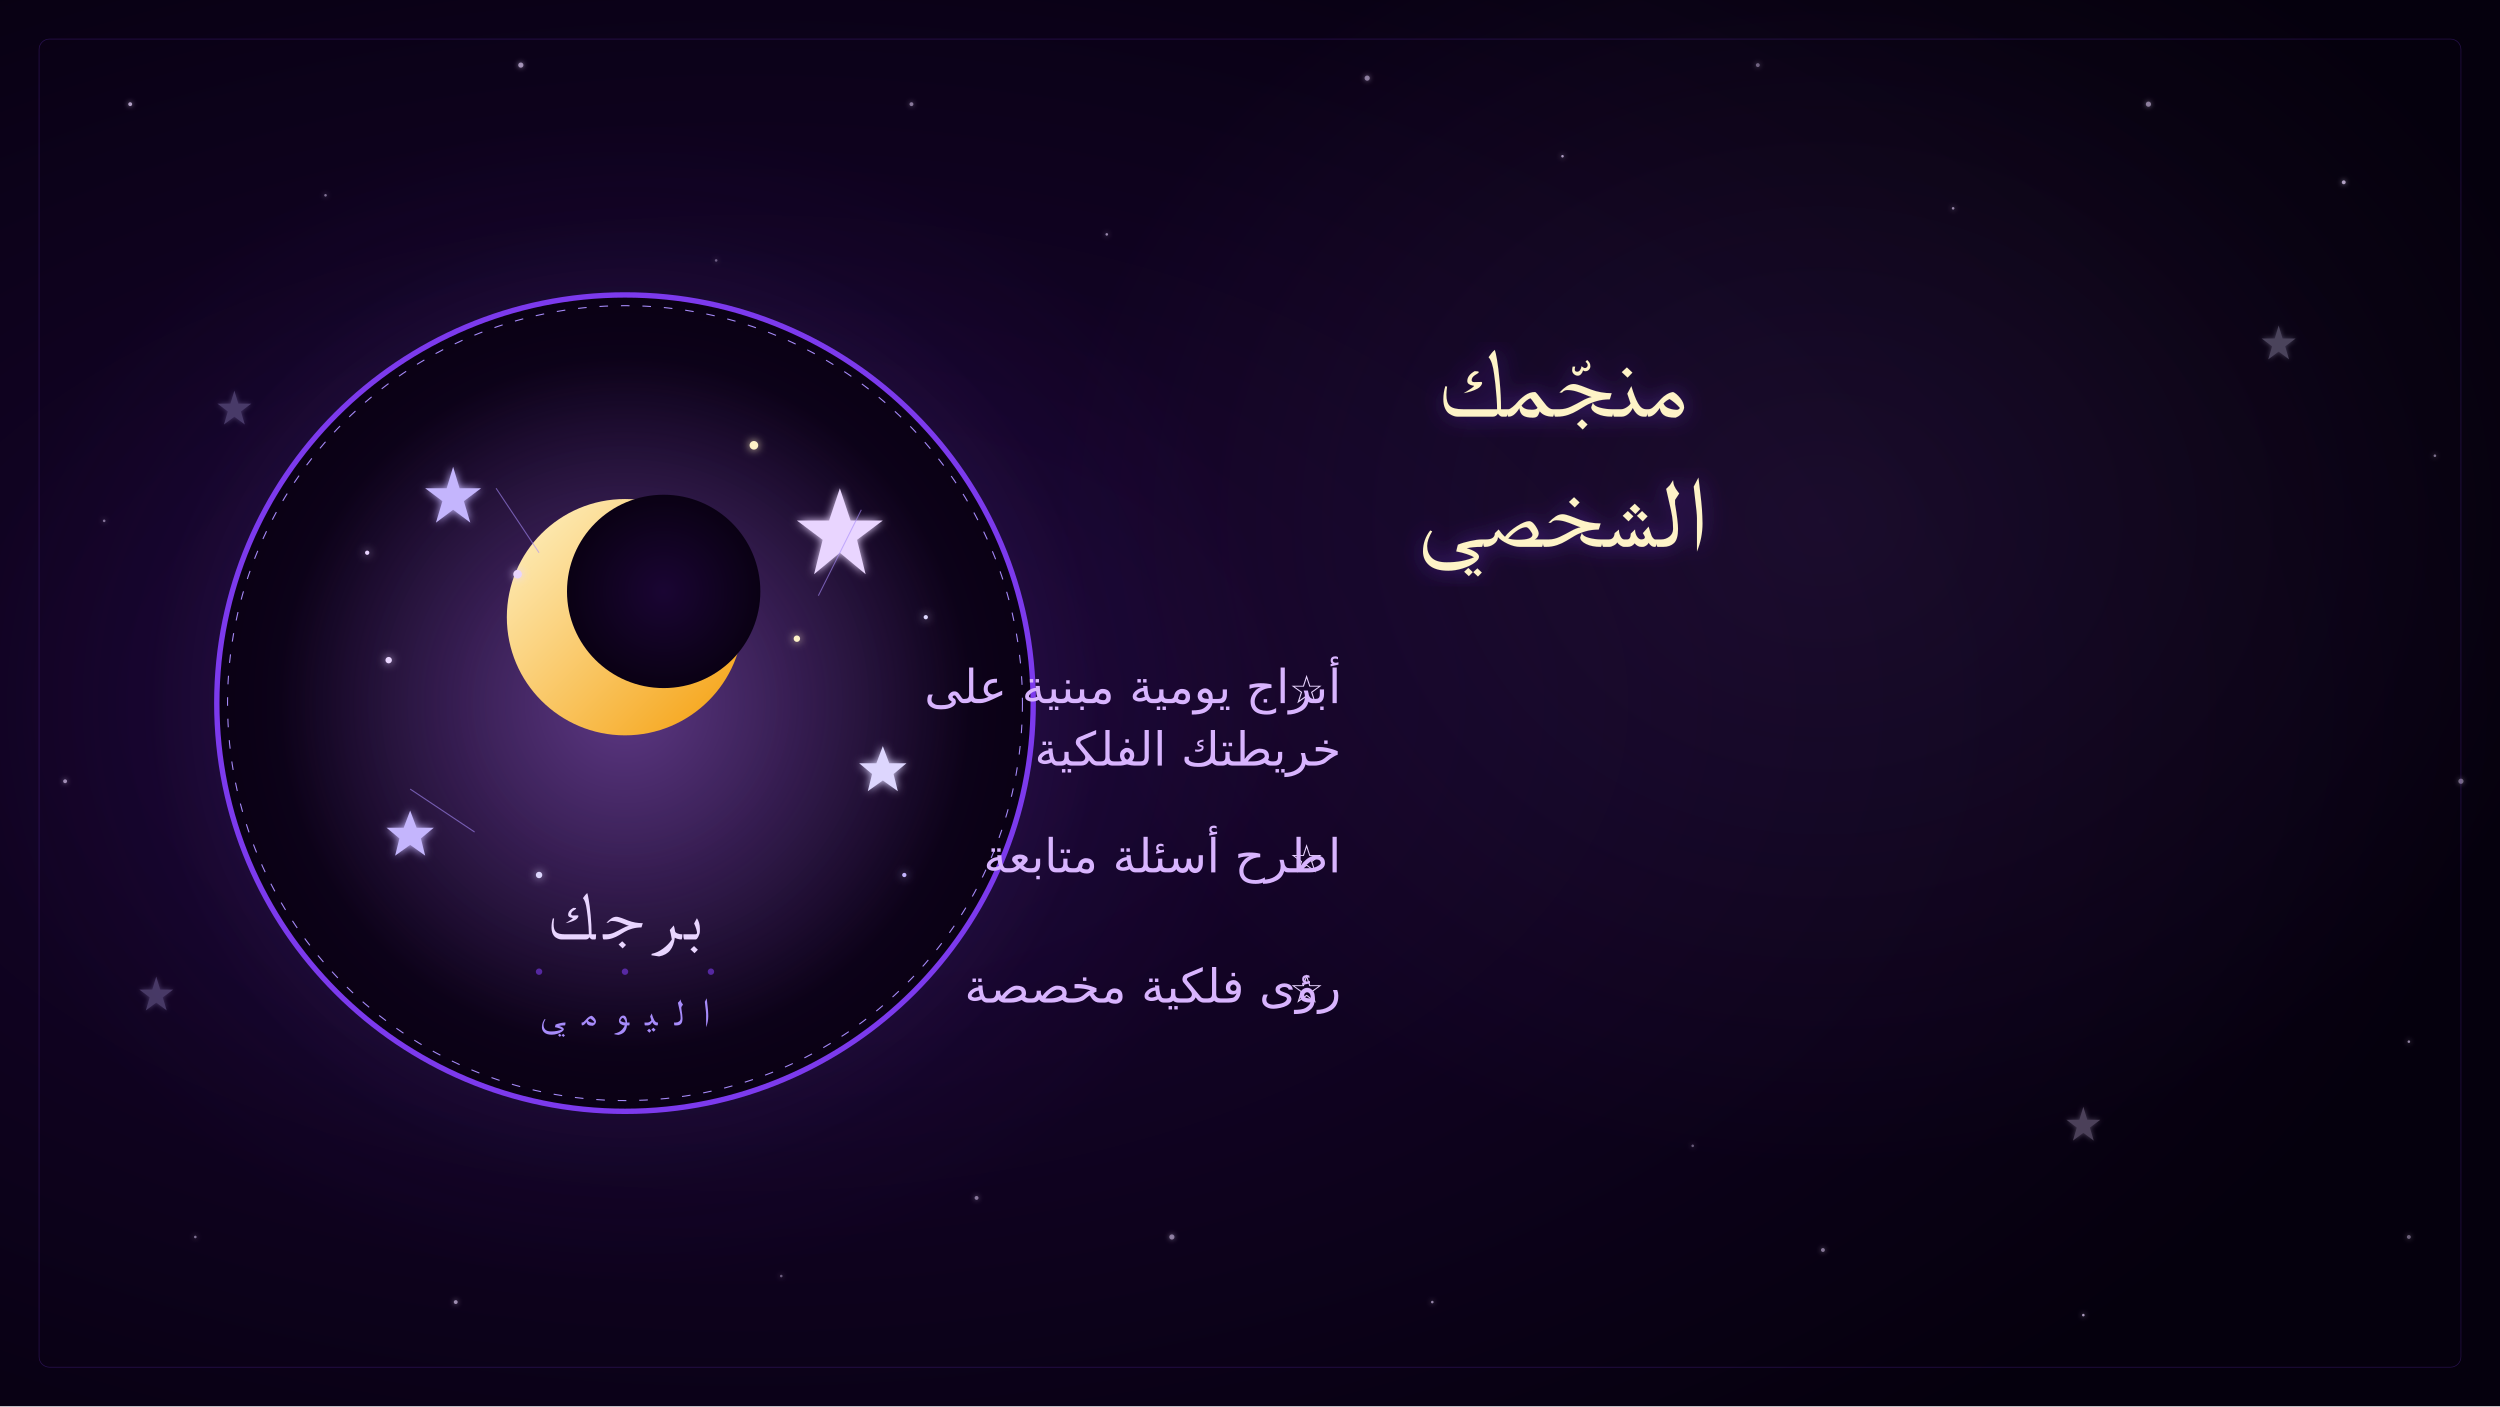
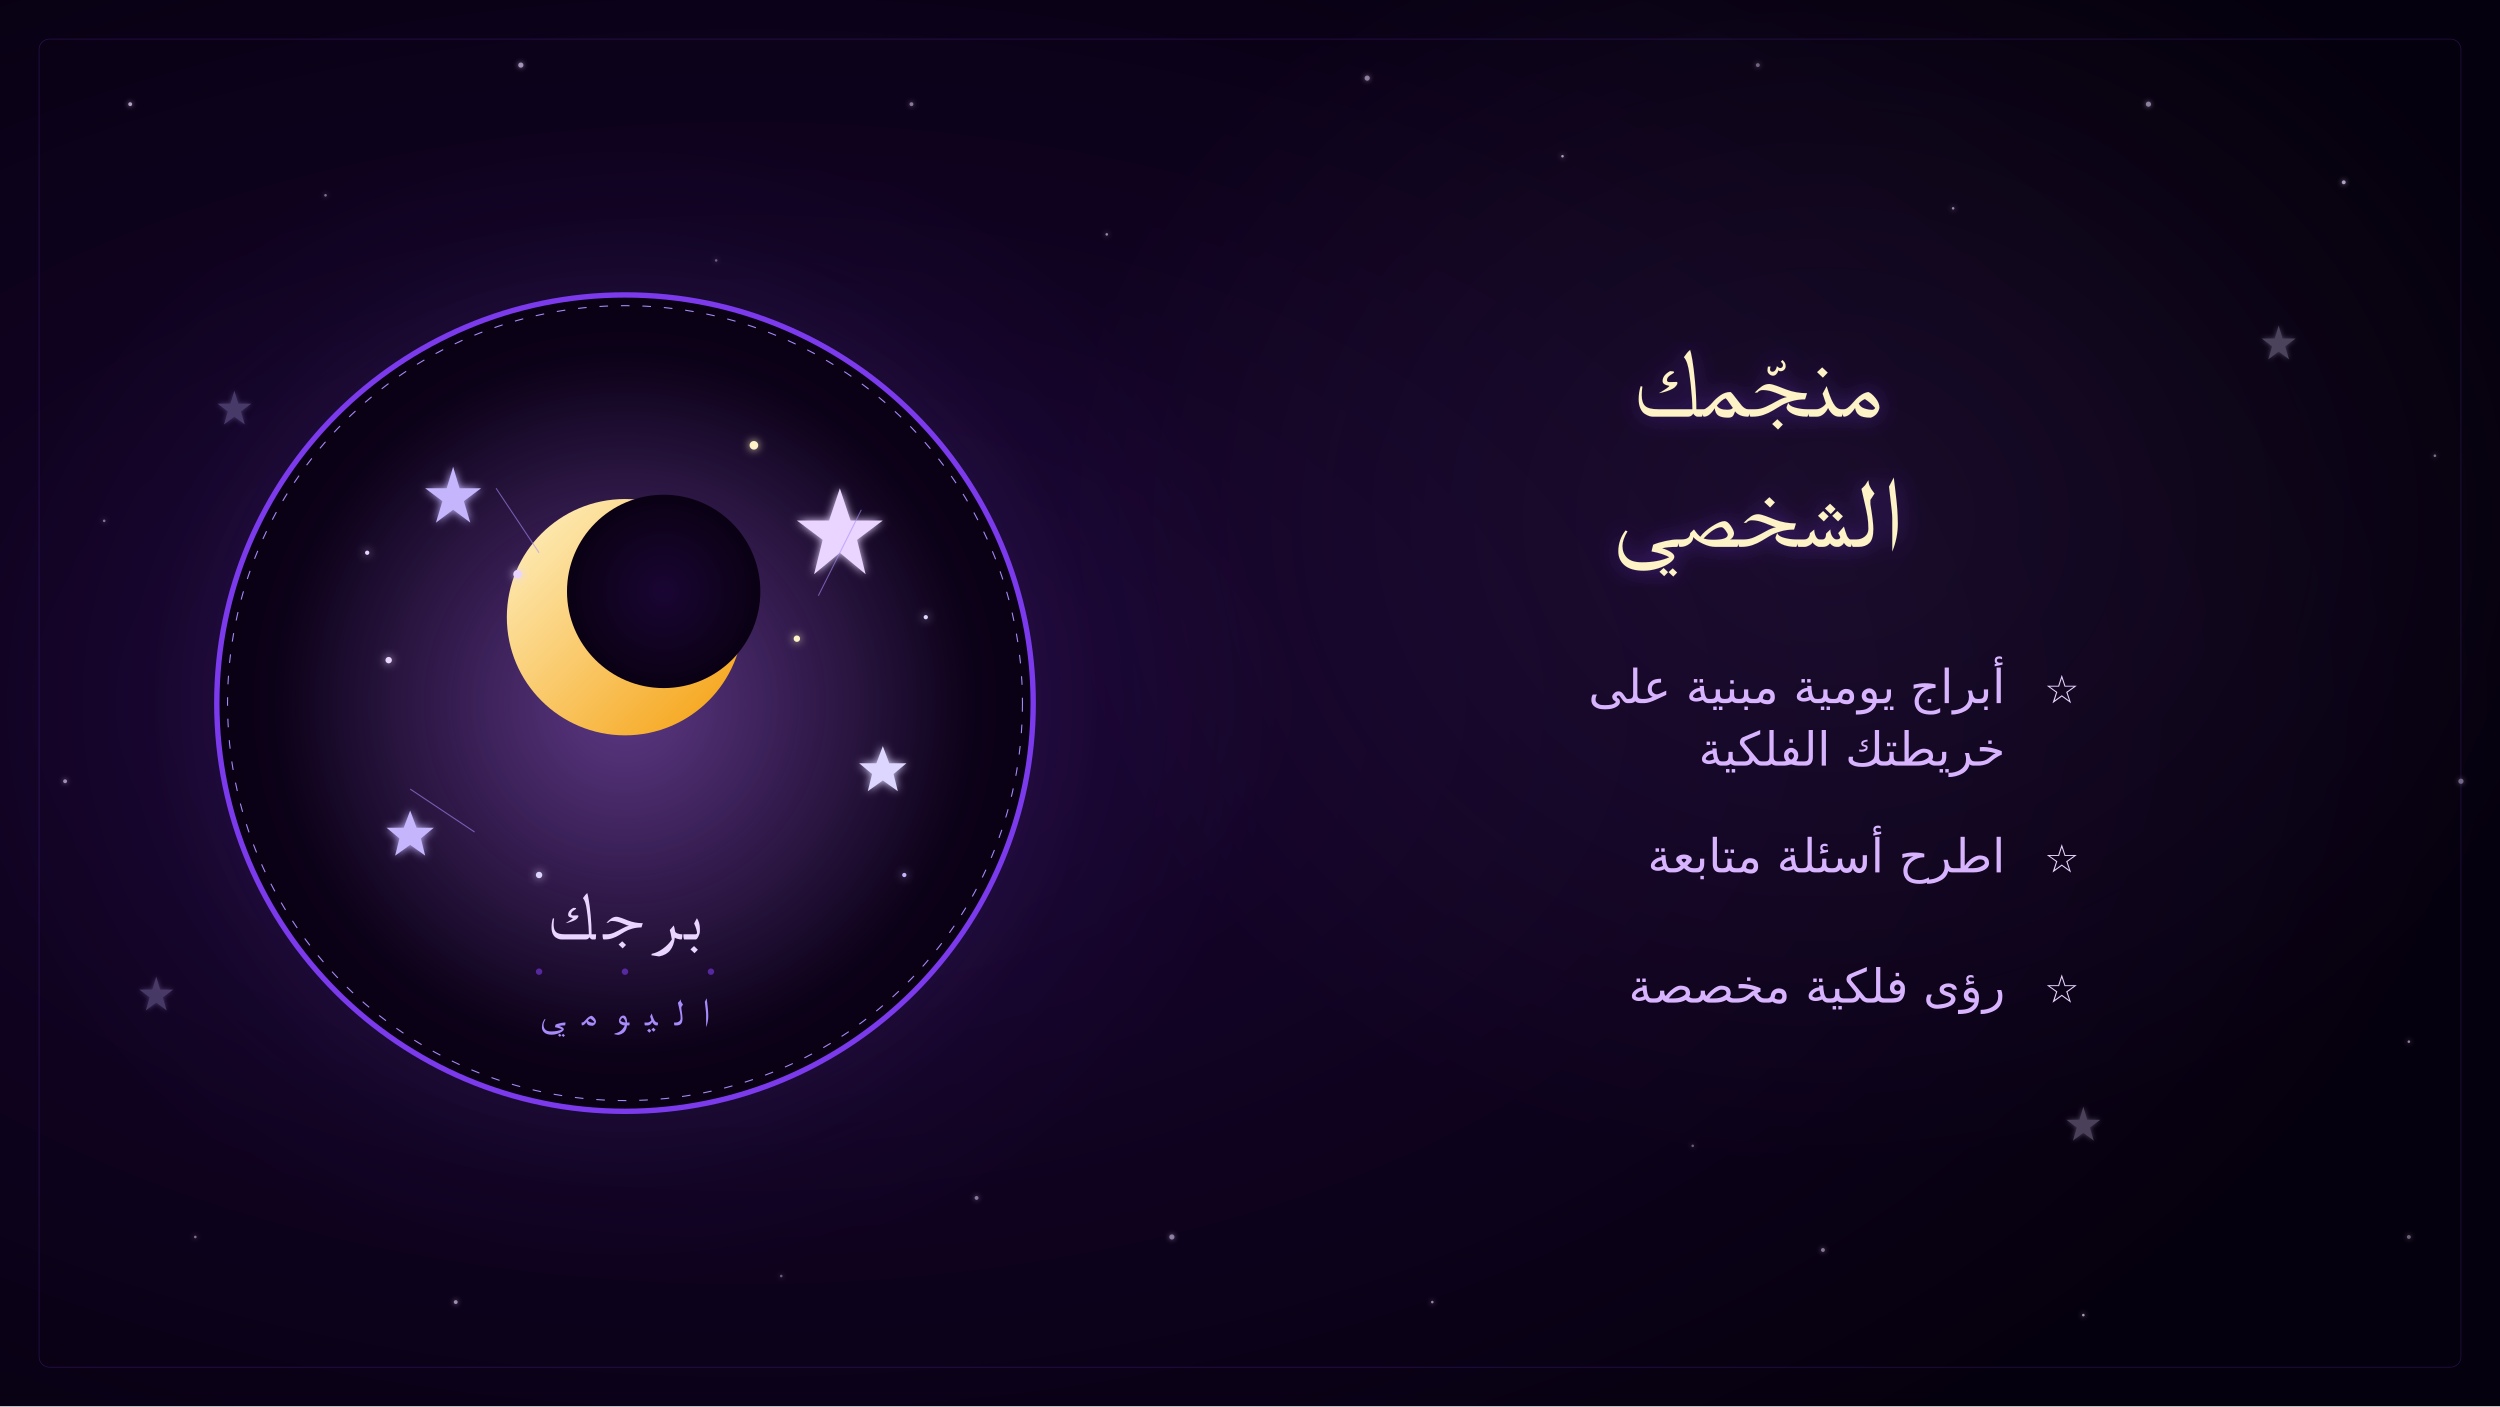
<svg xmlns="http://www.w3.org/2000/svg" viewBox="0 0 1920 1080" width="1920" height="1080">
  <defs>
    <radialGradient id="bgMain" cx="30%" cy="50%" r="70%">
      <stop offset="0%" stop-color="#1a0533" />
      <stop offset="100%" stop-color="#05000d" />
    </radialGradient>
    <radialGradient id="glowLeft" cx="50%" cy="50%" r="50%">
      <stop offset="0%" stop-color="#7c3aed" stop-opacity="0.15" />
      <stop offset="100%" stop-color="#7c3aed" stop-opacity="0" />
    </radialGradient>
    <radialGradient id="glowRight" cx="50%" cy="50%" r="50%">
      <stop offset="0%" stop-color="#c084fc" stop-opacity="0.08" />
      <stop offset="100%" stop-color="#c084fc" stop-opacity="0" />
    </radialGradient>
    <radialGradient id="logoGlow" cx="50%" cy="50%" r="50%">
      <stop offset="0%" stop-color="#c084fc" stop-opacity="0.4" />
      <stop offset="100%" stop-color="#c084fc" stop-opacity="0" />
    </radialGradient>
    <linearGradient id="moonGrad" x1="0%" y1="0%" x2="100%" y2="100%">
      <stop offset="0%" stop-color="#fef3c7" />
      <stop offset="100%" stop-color="#f59e0b" />
    </linearGradient>
    <radialGradient id="logoBg" cx="50%" cy="50%" r="50%">
      <stop offset="0%" stop-color="#1a0533" />
      <stop offset="100%" stop-color="#0a0114" />
    </radialGradient>
    <filter id="starGlow">
      <feGaussianBlur stdDeviation="2" result="blur" />
      <feMerge>
        <feMergeNode in="blur" />
        <feMergeNode in="SourceGraphic" />
      </feMerge>
    </filter>
    <filter id="bigGlow">
      <feGaussianBlur stdDeviation="4" result="blur" />
      <feMerge>
        <feMergeNode in="blur" />
        <feMergeNode in="SourceGraphic" />
      </feMerge>
    </filter>
    <filter id="textShadow">
      <feDropShadow dx="0" dy="0" stdDeviation="8" flood-color="#7c3aed" flood-opacity="0.5" />
    </filter>
    <linearGradient id="dividerGrad" x1="0%" y1="0%" x2="100%" y2="0%">
      <stop offset="0%" stop-color="#7c3aed" stop-opacity="0" />
      <stop offset="50%" stop-color="#a78bfa" stop-opacity="0.6" />
      <stop offset="100%" stop-color="#7c3aed" stop-opacity="0" />
    </linearGradient>
    <linearGradient id="accentLine" x1="0%" y1="0%" x2="100%" y2="0%">
      <stop offset="0%" stop-color="#f59e0b" />
      <stop offset="100%" stop-color="#7c3aed" />
    </linearGradient>
  </defs>
  <rect width="1920" height="1080" fill="url(#bgMain)" />
  <ellipse cx="480" cy="540" rx="500" ry="450" fill="url(#glowLeft)" />
  <ellipse cx="1400" cy="400" rx="600" ry="500" fill="url(#glowRight)" />
  <g filter="url(#starGlow)" fill="#e9d5ff">
    <circle cx="100" cy="80" r="1.5" opacity="0.7" />
    <circle cx="250" cy="150" r="1" opacity="0.5" />
    <circle cx="400" cy="50" r="2" opacity="0.6" />
    <circle cx="550" cy="200" r="1" opacity="0.4" />
    <circle cx="700" cy="80" r="1.5" opacity="0.5" />
    <circle cx="850" cy="180" r="1" opacity="0.6" />
    <circle cx="1050" cy="60" r="2" opacity="0.5" />
    <circle cx="1200" cy="120" r="1" opacity="0.7" />
    <circle cx="1350" cy="50" r="1.5" opacity="0.4" />
    <circle cx="1500" cy="160" r="1" opacity="0.6" />
    <circle cx="1650" cy="80" r="2" opacity="0.5" />
    <circle cx="1800" cy="140" r="1.5" opacity="0.7" />
    <circle cx="150" cy="950" r="1" opacity="0.5" />
    <circle cx="350" cy="1000" r="1.5" opacity="0.6" />
    <circle cx="600" cy="980" r="1" opacity="0.4" />
    <circle cx="900" cy="950" r="2" opacity="0.5" />
    <circle cx="1100" cy="1000" r="1" opacity="0.6" />
    <circle cx="1400" cy="960" r="1.5" opacity="0.5" />
    <circle cx="1600" cy="1010" r="1" opacity="0.7" />
    <circle cx="1850" cy="950" r="1.5" opacity="0.4" />
    <circle cx="80" cy="400" r="1" opacity="0.5" />
    <circle cx="50" cy="600" r="1.5" opacity="0.6" />
    <circle cx="1870" cy="350" r="1" opacity="0.5" />
    <circle cx="1890" cy="600" r="2" opacity="0.4" />
    <circle cx="1850" cy="800" r="1" opacity="0.6" />
    <circle cx="750" cy="920" r="1.5" opacity="0.5" />
    <circle cx="1300" cy="880" r="1" opacity="0.4" />
  </g>
  <g filter="url(#starGlow)" opacity="0.3">
    <polygon points="180,300 183,310 193,310 185,316 188,326 180,320 172,326 175,316 167,310 177,310" fill="#c4b5fd" />
    <polygon points="1750,250 1753,260 1763,260 1755,266 1758,276 1750,270 1742,276 1745,266 1737,260 1747,260" fill="#ddd6fe" />
    <polygon points="1600,850 1603,860 1613,860 1605,866 1608,876 1600,870 1592,876 1595,866 1587,860 1597,860" fill="#e9d5ff" />
    <polygon points="120,750 123,760 133,760 125,766 128,776 120,770 112,776 115,766 107,760 117,760" fill="#c4b5fd" />
  </g>
  <g transform="translate(480, 540) scale(1.65)">
    <circle cx="0" cy="0" r="220" fill="url(#logoGlow)" opacity="0.5" />
    <circle cx="0" cy="0" r="190" fill="url(#logoBg)" stroke="#7c3aed" stroke-width="2.5" />
    <circle cx="0" cy="0" r="185" fill="none" stroke="#a78bfa" stroke-width="0.5" stroke-dasharray="4 6" />
    <circle cx="0" cy="0" r="160" fill="url(#logoGlow)" />
    <g transform="translate(0, -40)">
      <circle cx="0" cy="0" r="55" fill="url(#moonGrad)" />
      <circle cx="18" cy="-12" r="45" fill="url(#logoBg)" />
    </g>
    <g filter="url(#starGlow)" fill="#fef3c7">
      <polygon points="100,-100 105,-85 120,-85 108,-76 112,-60 100,-70 88,-60 92,-76 80,-85 95,-85" fill="#e9d5ff" />
      <polygon points="-80,-110 -77,-100 -67,-100 -75,-94 -72,-84 -80,-90 -88,-84 -85,-94 -93,-100 -83,-100" fill="#c4b5fd" />
      <polygon points="120,20 123,28 131,28 125,33 127,41 120,36 113,41 115,33 109,28 117,28" fill="#ddd6fe" />
      <polygon points="-100,50 -97,58 -89,58 -95,63 -93,71 -100,66 -107,71 -105,63 -111,58 -103,58" fill="#c4b5fd" />
      <circle cx="-50" cy="-60" r="2" fill="#e9d5ff" />
      <circle cx="80" cy="-30" r="1.5" fill="#fef3c7" />
      <circle cx="140" cy="-40" r="1" fill="#ddd6fe" />
      <circle cx="-110" cy="-20" r="1.5" fill="#e9d5ff" />
      <circle cx="60" cy="-120" r="2" fill="#fef3c7" />
      <circle cx="-40" cy="80" r="1.5" fill="#ddd6fe" />
      <circle cx="130" cy="80" r="1" fill="#c4b5fd" />
      <circle cx="-120" cy="-70" r="1" fill="#e9d5ff" />
    </g>
    <g stroke="#a78bfa" stroke-width="0.5" opacity="0.6">
      <line x1="-60" y1="-100" x2="-40" y2="-70" />
      <line x1="110" y1="-90" x2="90" y2="-50" />
      <line x1="-100" y1="40" x2="-70" y2="60" />
    </g>
    <text x="0" y="110" text-anchor="middle" font-family="Georgia, serif" font-size="32" fill="#e9d5ff" letter-spacing="4" direction="rtl">برجك</text>
    <text x="0" y="150" text-anchor="middle" font-family="Georgia, serif" font-size="18" fill="#a78bfa" letter-spacing="8" direction="rtl">اليومي</text>
    <g fill="#7c3aed" opacity="0.6">
      <circle cx="-40" cy="125" r="1.5" />
      <circle cx="0" cy="125" r="1.5" />
      <circle cx="40" cy="125" r="1.5" />
    </g>
  </g>
-   <text x="1200" y="320" text-anchor="middle" font-family="Georgia, 'Times New Roman', serif" font-size="76" fill="#fef3c7" filter="url(#textShadow)" letter-spacing="2" direction="rtl">منجّمك</text>
-   <text x="1200" y="420" text-anchor="middle" font-family="Georgia, 'Times New Roman', serif" font-size="76" fill="#fef3c7" filter="url(#textShadow)" letter-spacing="2" direction="rtl">الشخصي</text>
-   <line x1="1000" y1="460" x2="1400" y2="460" stroke="url(#accentLine)" stroke-width="2.5" />
+   <text x="1350" y="320" text-anchor="middle" font-family="Georgia, 'Times New Roman', serif" font-size="76" fill="#fef3c7" filter="url(#textShadow)" letter-spacing="2" direction="rtl">منجّمك</text>
+   <text x="1350" y="420" text-anchor="middle" font-family="Georgia, 'Times New Roman', serif" font-size="76" fill="#fef3c7" filter="url(#textShadow)" letter-spacing="2" direction="rtl">الشخصي</text>
+   <line x1="1100" y1="460" x2="1600" y2="460" stroke="url(#accentLine)" stroke-width="2.5" />
  <g font-family="'Segoe UI', Arial, Helvetica, sans-serif" font-size="36" fill="#d8b4fe">
-     <g transform="translate(960, 540)">
-       <text x="30" y="0" fill="#e9d5ff" font-size="30">☆</text>
-       <text x="70" y="0" direction="rtl">أبراج يومية مبنية على</text>
-       <text x="70" y="48" direction="rtl">خريطتك الفلكية</text>
+     <g transform="translate(0, 540)">
+       <text x="1570" y="0" fill="#e9d5ff" font-size="30">☆</text>
+       <text x="1540" y="0" direction="rtl">أبراج يومية مبنية على</text>
+       <text x="1540" y="48" direction="rtl">خريطتك الفلكية</text>
    </g>
-     <g transform="translate(960, 670)">
-       <text x="30" y="0" fill="#e9d5ff" font-size="30">☆</text>
-       <text x="70" y="0" direction="rtl">اطرح أسئلة متابعة</text>
+     <g transform="translate(0, 670)">
+       <text x="1570" y="0" fill="#e9d5ff" font-size="30">☆</text>
+       <text x="1540" y="0" direction="rtl">اطرح أسئلة متابعة</text>
    </g>
-     <g transform="translate(960, 770)">
-       <text x="30" y="0" fill="#e9d5ff" font-size="30">☆</text>
-       <text x="70" y="0" direction="rtl">رؤى فلكية مخصصة</text>
+     <g transform="translate(0, 770)">
+       <text x="1570" y="0" fill="#e9d5ff" font-size="30">☆</text>
+       <text x="1540" y="0" direction="rtl">رؤى فلكية مخصصة</text>
    </g>
  </g>
  <rect x="30" y="30" width="1860" height="1020" rx="8" fill="none" stroke="#7c3aed" stroke-width="0.5" opacity="0.3" />
</svg>
